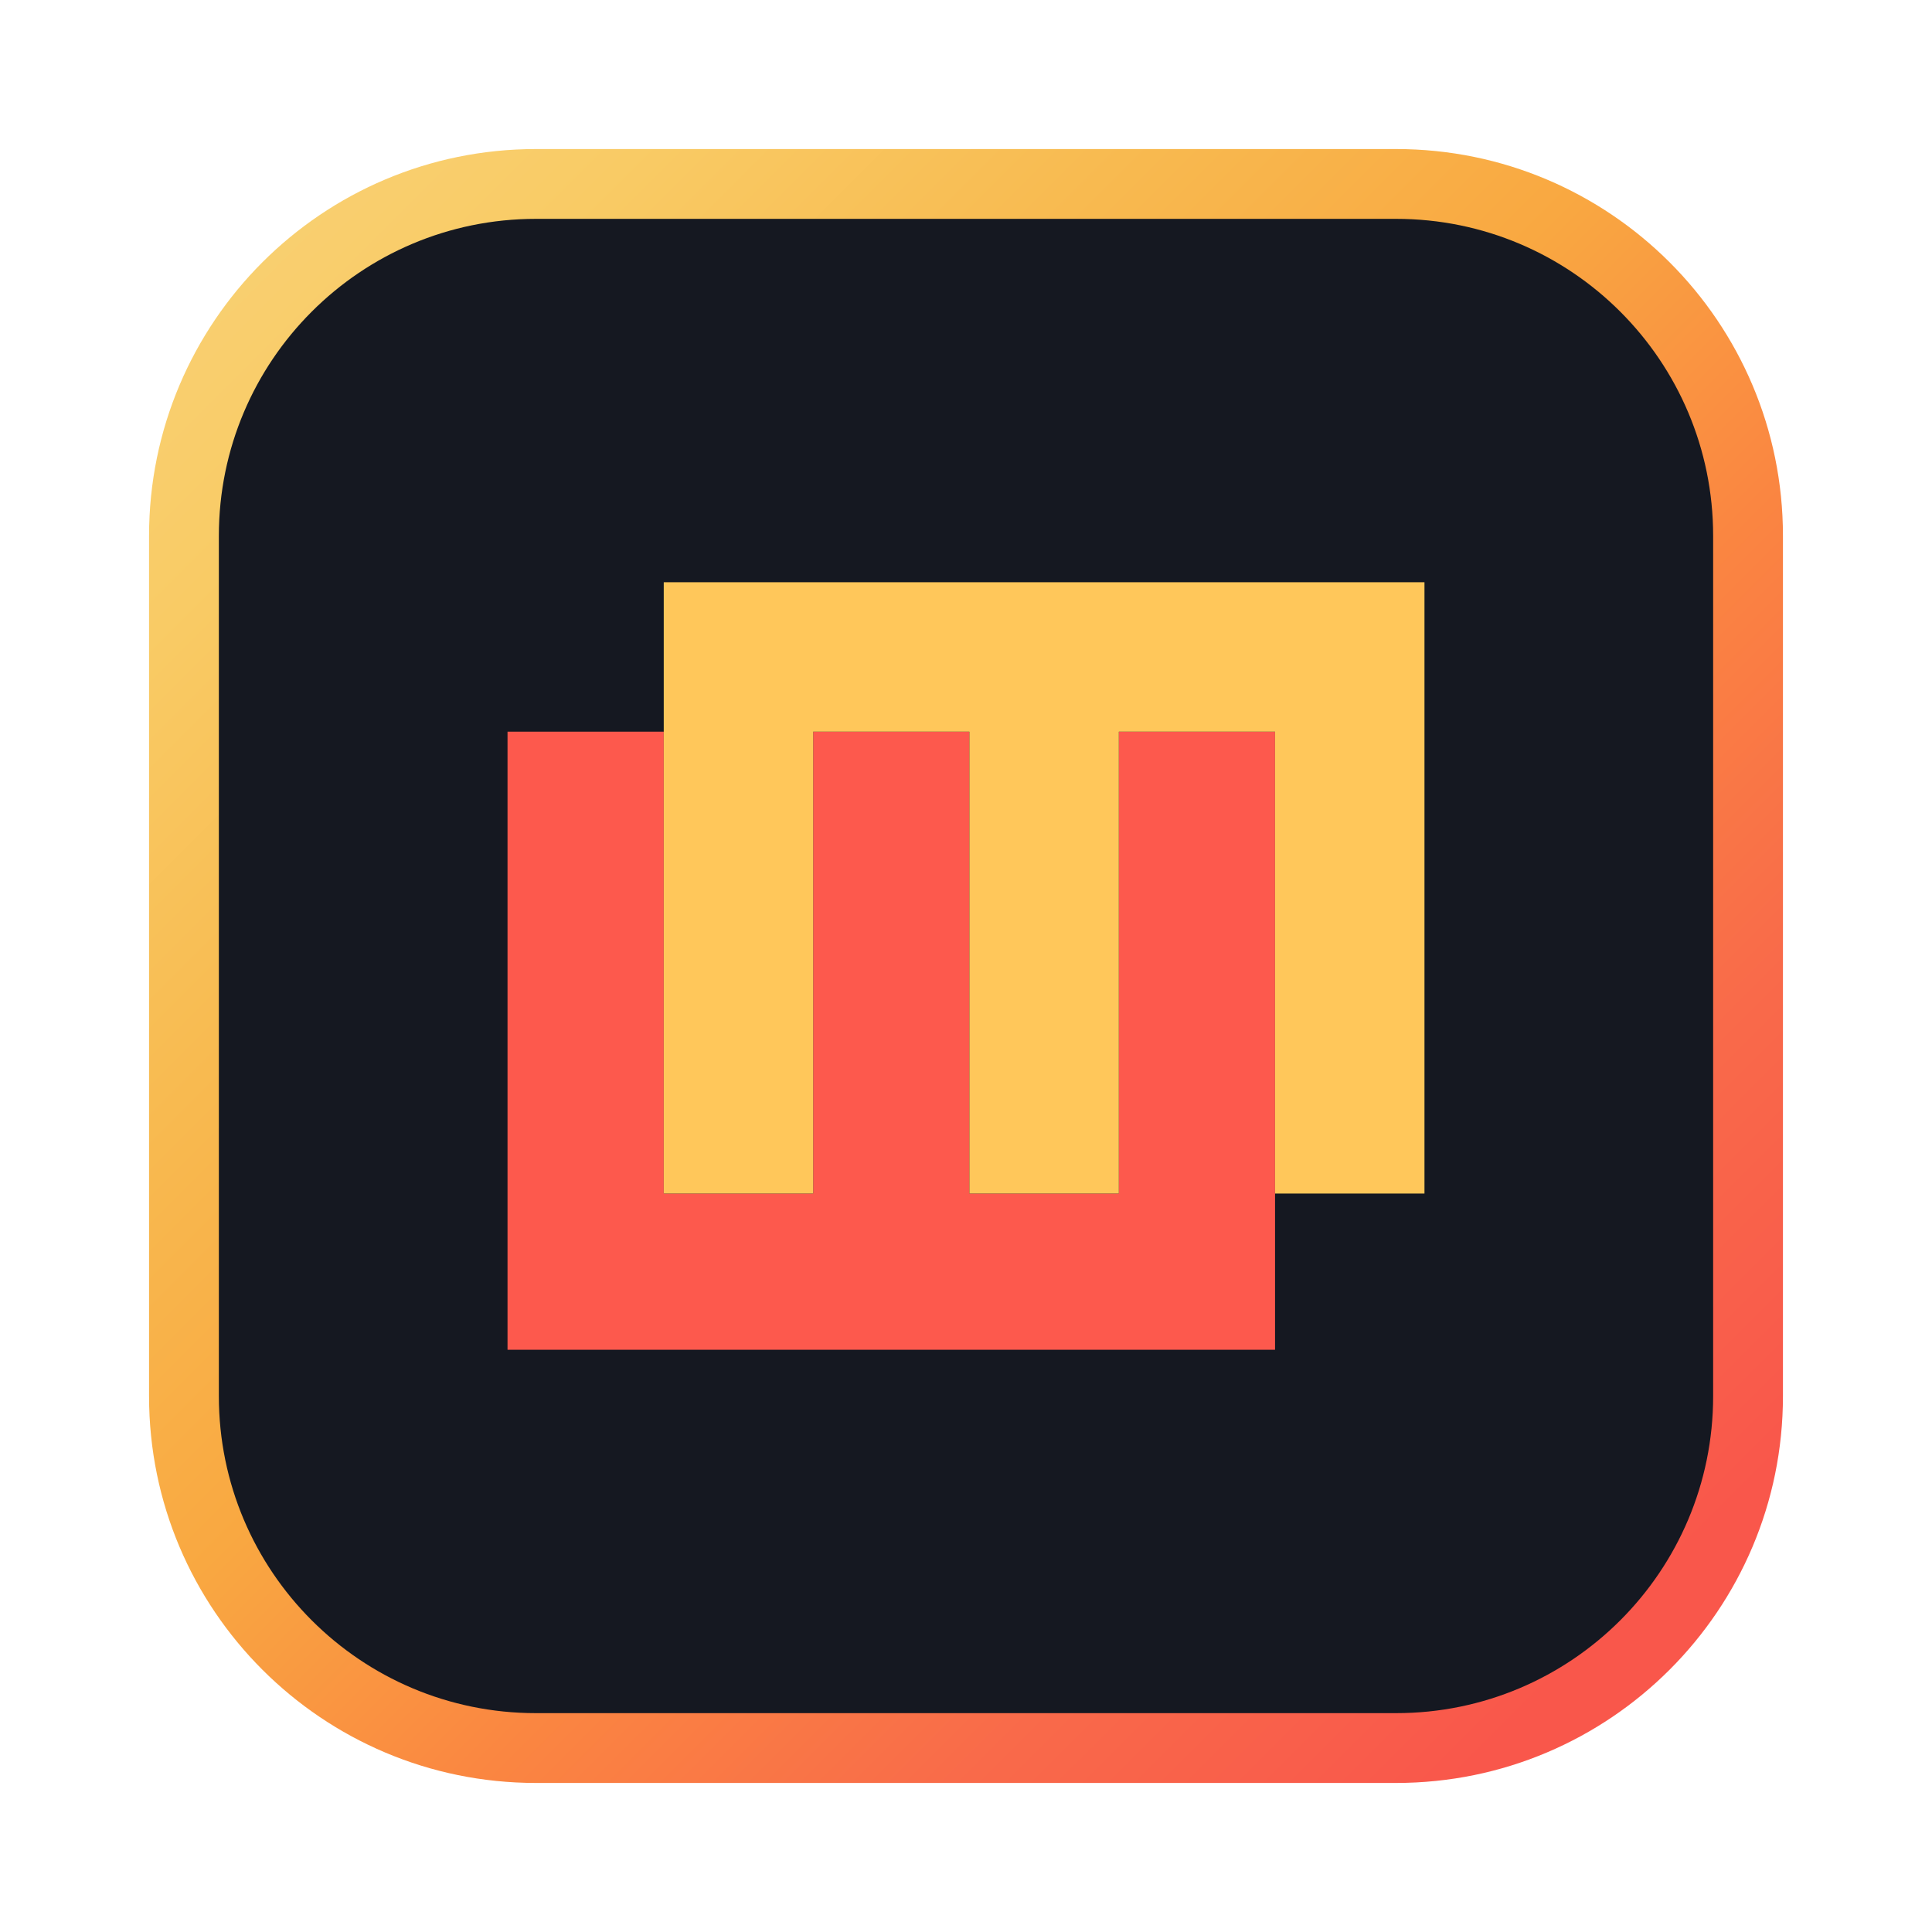
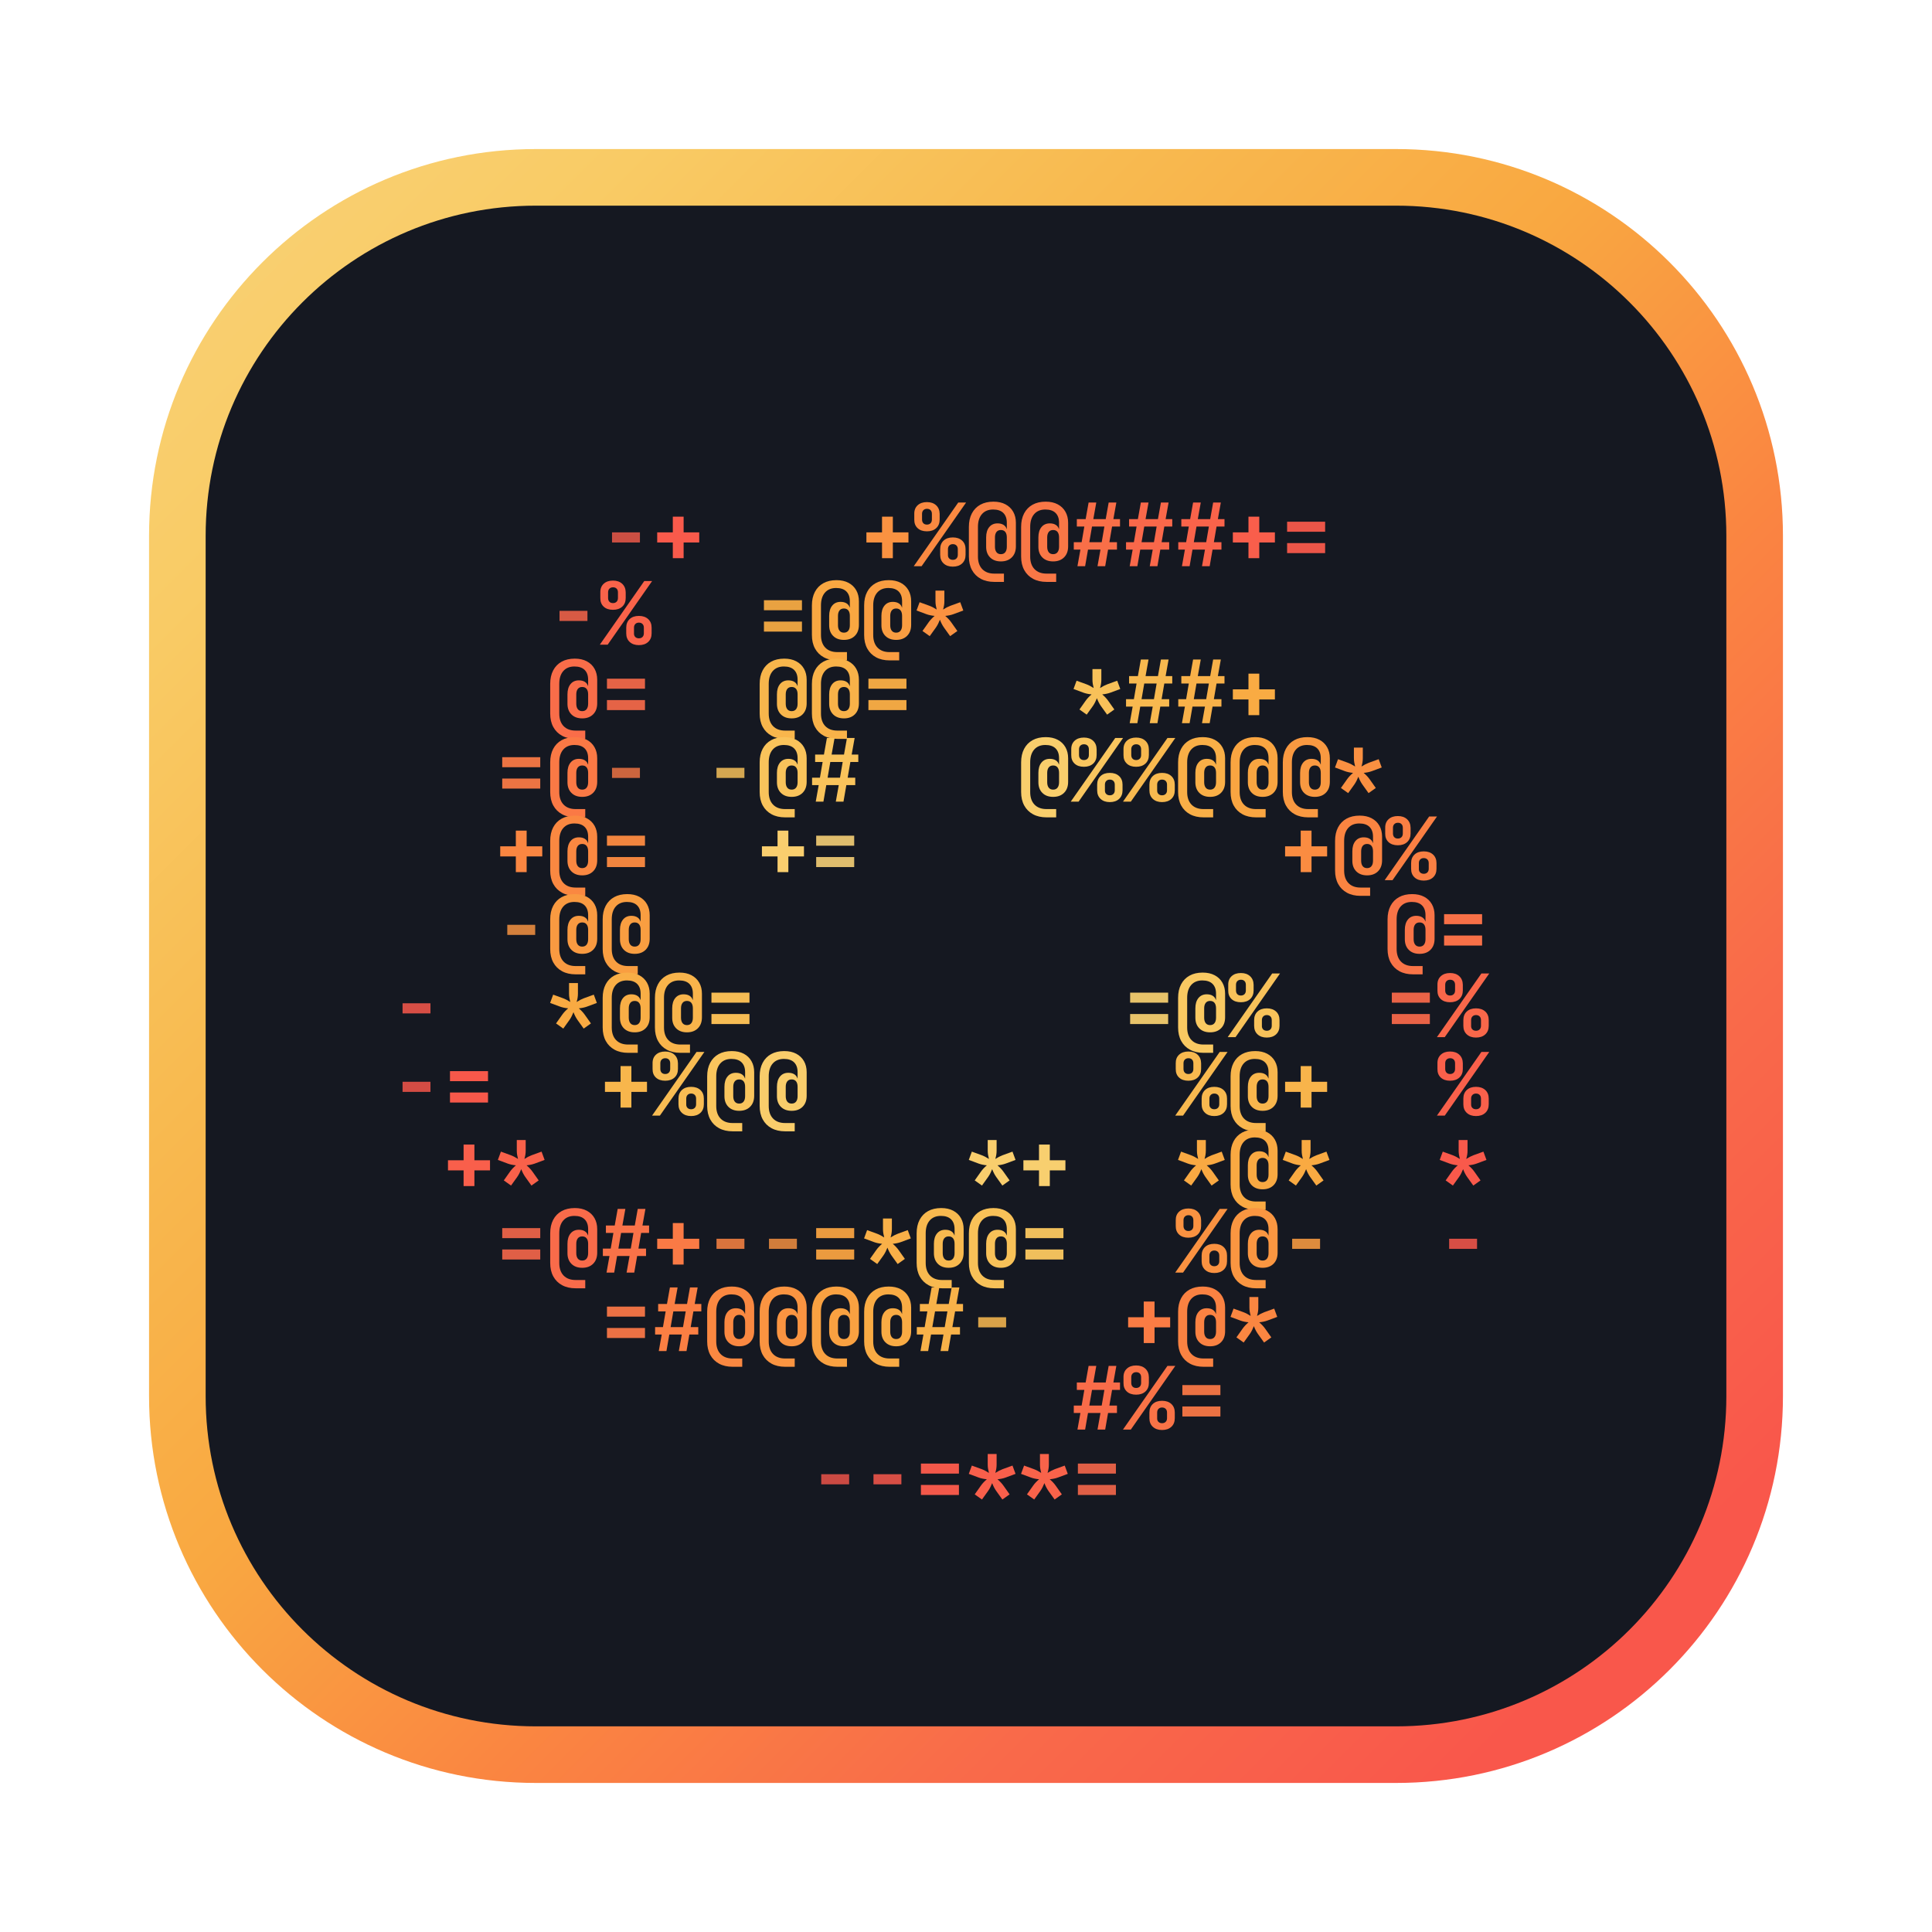
- <svg xmlns="http://www.w3.org/2000/svg" width="1024" height="1024" viewBox="0 0 1024 1024" role="img" aria-labelledby="title">
+ <svg xmlns="http://www.w3.org/2000/svg" viewBox="0 0 1024 1024" width="1024" height="1024" role="img" aria-labelledby="title">
  <defs>
-     <linearGradient id="icon-ring" x1="79" y1="79" x2="945" y2="945" gradientUnits="userSpaceOnUse">
+     <linearGradient id="ring" x1="79" y1="79" x2="945" y2="945" gradientUnits="userSpaceOnUse">
      <stop offset="0" stop-color="#f8d278" />
      <stop offset="0.15" stop-color="#f9cb65" />
      <stop offset="0.3" stop-color="#f8ba50" />
      <stop offset="0.45" stop-color="#f9a841" />
      <stop offset="0.6" stop-color="#fa8641" />
      <stop offset="0.75" stop-color="#f96a4a" />
      <stop offset="0.9" stop-color="#f9574b" />
      <stop offset="1" stop-color="#fa574c" />
    </linearGradient>
+     <path id="c35" transform="scale(0.03556 -0.03556)" d="M77 0 111 190H35V275H125L156 455H70V540H171L205 730H293L259 540H401L435 730H523L489 540H565V455H474L443 275H530V190H428L395 0H307L341 190H198L165 0ZM213 275H355L386 455H244Z" />
+     <path id="c37" transform="scale(0.03556 -0.03556)" d="M151 400Q83 400 44.0 436.5Q5 473 6 535V600Q5 662 44.5 698.5Q84 735 151 735Q217 735 256.5 698.5Q296 662 297 600V535Q297 473 257.5 436.5Q218 400 151 400ZM0 0 510 730H600L90 0ZM151 477Q177 477 192.5 492.5Q208 508 208 535V600Q208 627 193.0 642.5Q178 658 152 658Q126 658 110.5 642.5Q95 627 95 600V535Q95 508 110.0 492.5Q125 477 151 477ZM448 -5Q382 -5 342.5 31.5Q303 68 303 130V195Q303 257 342.0 293.5Q381 330 448 330Q515 330 554.5 293.5Q594 257 594 195V130Q594 68 554.5 31.5Q515 -5 448 -5ZM448 73Q474 73 489.5 88.5Q505 104 505 130V195Q505 222 489.5 237.5Q474 253 448 253Q423 253 407.5 237.5Q392 222 392 195V130Q391 104 406.5 88.5Q422 73 448 73Z" />
+     <path id="c42" transform="scale(0.03556 -0.03556)" d="M183 98 100 157 170 256Q184 276 201.5 294.5Q219 313 239 330Q186 335 145 350L32 392L67 487L180 446Q220 431 263 403Q257 426 253.0 449.5Q249 473 249 499V620H351V499Q351 473 347.0 449.5Q343 426 336 403Q380 431 420 446L533 487L568 392L455 350Q414 335 361 330Q381 313 398.5 294.5Q416 276 430 256L500 157L417 98L346 197Q332 217 320.5 239.5Q309 262 300 286Q291 263 279.5 240.0Q268 217 254 197Z" />
+     <path id="c43" transform="scale(0.03556 -0.03556)" d="M238 92V272H59V388H238V568H362V388H541V272H362V92Z" />
+     <path id="c45" transform="scale(0.03556 -0.03556)" d="M140 272V388H460V272Z" />
+     <path id="c61" transform="scale(0.03556 -0.03556)" d="M82 395V510H518V395ZM82 150V265H518V150Z" />
+     <path id="c64" transform="scale(0.03556 -0.03556)" d="M325 -180Q235 -180 169.5 -144.5Q104 -109 68.5 -44.0Q33 21 33 111V450Q33 540 67.0 605.0Q101 670 164.0 705.0Q227 740 315 740Q395 740 452.5 709.5Q510 679 541.0 624.5Q572 570 572 498V228Q572 148 525.5 101.5Q479 55 400 55Q322 55 276.5 100.5Q231 146 231 223V330Q231 405 266.0 448.0Q301 491 362 491Q403 491 430.0 474.0Q457 457 466 427H468V498Q468 571 428.0 610.5Q388 650 311 650Q229 650 183.0 597.5Q137 545 137 450V111Q137 18 186.5 -33.5Q236 -85 325 -85H435V-180ZM400 138Q433 138 450.5 160.5Q468 183 468 223V330Q468 371 450.5 393.0Q433 415 400 415Q367 415 349.5 392.5Q332 370 332 330V223Q332 183 349.5 160.5Q367 138 400 138Z" />
  </defs>
-   <rect x="79" y="79" width="866" height="866" rx="205" fill="url(#icon-ring)" />
-   <rect x="116" y="116" width="792" height="792" rx="168" fill="#151821" />
-   <g transform="translate(512 512) scale(3.6) translate(-127.5 -129.5)">
-     <path fill="#fd594d" d="M60 95H83V163H105V95H128V163H150V95H173V186H60Z" />
-     <path fill="#ffc75a" d="M83 73H195V163H173V95H150V163H128V95H105V163H83Z" />
+   <rect x="79" y="79" width="866" height="866" rx="205" fill="url(#ring)" />
+   <rect x="109" y="109" width="806" height="806" rx="175" fill="#151821" />
+   <g transform="translate(512 512) scale(1.3) translate(-256 -256)">
+     <use href="#c45" x="106.7" y="93.0" fill="#f95d4b" fill-opacity="0.80" />
+     <use href="#c43" x="128.0" y="93.0" fill="#f95a4b" fill-opacity="1.00" />
+     <use href="#c43" x="213.3" y="93.0" fill="#fa9241" fill-opacity="1.00" />
+     <use href="#c37" x="234.7" y="93.0" fill="#fa8941" fill-opacity="1.00" />
+     <use href="#c64" x="256.0" y="93.0" fill="#fa8043" fill-opacity="1.00" />
+     <use href="#c64" x="277.3" y="93.0" fill="#f97746" fill-opacity="1.00" />
+     <use href="#c35" x="298.7" y="93.0" fill="#f96f48" fill-opacity="1.00" />
+     <use href="#c35" x="320.0" y="93.0" fill="#f9684a" fill-opacity="1.00" />
+     <use href="#c35" x="341.3" y="93.0" fill="#f9634a" fill-opacity="1.00" />
+     <use href="#c43" x="362.7" y="93.0" fill="#f95e4b" fill-opacity="1.00" />
+     <use href="#c61" x="384.0" y="93.0" fill="#f95a4b" fill-opacity="0.94" />
+     <use href="#c45" x="85.3" y="125.0" fill="#f9654a" fill-opacity="0.85" />
+     <use href="#c37" x="106.7" y="125.0" fill="#f9634a" fill-opacity="1.00" />
+     <use href="#c61" x="170.7" y="125.0" fill="#f9ac44" fill-opacity="0.93" />
+     <use href="#c64" x="192.0" y="125.0" fill="#f9a741" fill-opacity="1.00" />
+     <use href="#c64" x="213.3" y="125.0" fill="#f99d41" fill-opacity="1.00" />
+     <use href="#c42" x="234.7" y="125.0" fill="#fa9241" fill-opacity="1.00" />
+     <use href="#c64" x="85.3" y="157.0" fill="#f96d49" fill-opacity="1.00" />
+     <use href="#c61" x="106.7" y="157.0" fill="#f96b4a" fill-opacity="0.91" />
+     <use href="#c64" x="170.7" y="157.0" fill="#f8b64c" fill-opacity="1.00" />
+     <use href="#c64" x="192.0" y="157.0" fill="#f8b249" fill-opacity="1.00" />
+     <use href="#c61" x="213.3" y="157.0" fill="#f9ad45" fill-opacity="0.96" />
+     <use href="#c42" x="298.7" y="157.0" fill="#f8c159" fill-opacity="1.00" />
+     <use href="#c35" x="320.0" y="157.0" fill="#f8b94f" fill-opacity="1.00" />
+     <use href="#c35" x="341.3" y="157.0" fill="#f8b149" fill-opacity="1.00" />
+     <use href="#c43" x="362.7" y="157.0" fill="#f9ab43" fill-opacity="1.00" />
+     <use href="#c61" x="64.0" y="189.0" fill="#fa7a45" fill-opacity="0.94" />
+     <use href="#c64" x="85.3" y="189.0" fill="#fa7945" fill-opacity="1.00" />
+     <use href="#c45" x="106.7" y="189.0" fill="#fa7845" fill-opacity="0.80" />
+     <use href="#c45" x="149.3" y="189.0" fill="#f9c35b" fill-opacity="0.83" />
+     <use href="#c64" x="170.7" y="189.0" fill="#f9c35b" fill-opacity="1.00" />
+     <use href="#c35" x="192.0" y="189.0" fill="#f9c35b" fill-opacity="1.00" />
+     <use href="#c64" x="277.3" y="189.0" fill="#f9ce6c" fill-opacity="1.00" />
+     <use href="#c37" x="298.7" y="189.0" fill="#f9c65f" fill-opacity="1.00" />
+     <use href="#c37" x="320.0" y="189.0" fill="#f8b94f" fill-opacity="1.00" />
+     <use href="#c64" x="341.3" y="189.0" fill="#f9af47" fill-opacity="1.00" />
+     <use href="#c64" x="362.7" y="189.0" fill="#f9a541" fill-opacity="1.00" />
+     <use href="#c64" x="384.0" y="189.0" fill="#f99941" fill-opacity="1.00" />
+     <use href="#c42" x="405.3" y="189.0" fill="#fa9041" fill-opacity="1.00" />
+     <use href="#c43" x="64.0" y="221.0" fill="#fa8641" fill-opacity="1.00" />
+     <use href="#c64" x="85.3" y="221.0" fill="#fa8841" fill-opacity="1.00" />
+     <use href="#c61" x="106.7" y="221.0" fill="#fa8a41" fill-opacity="0.96" />
+     <use href="#c43" x="170.7" y="221.0" fill="#f9ce6e" fill-opacity="1.00" />
+     <use href="#c61" x="192.0" y="221.0" fill="#f8d176" fill-opacity="0.89" />
+     <use href="#c43" x="384.0" y="221.0" fill="#fa8c41" fill-opacity="1.00" />
+     <use href="#c64" x="405.3" y="221.0" fill="#fa8441" fill-opacity="1.00" />
+     <use href="#c37" x="426.7" y="221.0" fill="#fa7f43" fill-opacity="1.00" />
+     <use href="#c45" x="64.0" y="253.0" fill="#fa9541" fill-opacity="0.83" />
+     <use href="#c64" x="85.3" y="253.0" fill="#f99a41" fill-opacity="1.00" />
+     <use href="#c64" x="106.7" y="253.0" fill="#f99e41" fill-opacity="1.00" />
+     <use href="#c64" x="426.7" y="253.0" fill="#f97447" fill-opacity="1.00" />
+     <use href="#c61" x="448.0" y="253.0" fill="#f97148" fill-opacity="0.99" />
+     <use href="#c45" x="21.3" y="285.0" fill="#f9574b" fill-opacity="0.85" />
+     <use href="#c42" x="85.3" y="285.0" fill="#f9aa42" fill-opacity="1.00" />
+     <use href="#c64" x="106.7" y="285.0" fill="#f9ae46" fill-opacity="1.00" />
+     <use href="#c64" x="128.0" y="285.0" fill="#f8b44b" fill-opacity="1.00" />
+     <use href="#c61" x="149.3" y="285.0" fill="#f8be55" fill-opacity="0.99" />
+     <use href="#c61" x="320.0" y="285.0" fill="#f8cf70" fill-opacity="0.93" />
+     <use href="#c64" x="341.3" y="285.0" fill="#f9c962" fill-opacity="1.00" />
+     <use href="#c37" x="362.7" y="285.0" fill="#f8c25a" fill-opacity="1.00" />
+     <use href="#c61" x="426.7" y="285.0" fill="#f9684a" fill-opacity="0.93" />
+     <use href="#c37" x="448.0" y="285.0" fill="#f9674a" fill-opacity="1.00" />
+     <use href="#c45" x="21.3" y="317.0" fill="#f9574b" fill-opacity="0.83" />
+     <use href="#c61" x="42.7" y="317.0" fill="#f9594b" fill-opacity="0.99" />
+     <use href="#c43" x="106.7" y="317.0" fill="#f8b64c" fill-opacity="1.00" />
+     <use href="#c37" x="128.0" y="317.0" fill="#f8bc53" fill-opacity="1.00" />
+     <use href="#c64" x="149.3" y="317.0" fill="#f9c55d" fill-opacity="1.00" />
+     <use href="#c64" x="170.7" y="317.0" fill="#f9cd6b" fill-opacity="1.00" />
+     <use href="#c37" x="341.3" y="317.0" fill="#f8b94f" fill-opacity="1.00" />
+     <use href="#c64" x="362.7" y="317.0" fill="#f8b64d" fill-opacity="1.00" />
+     <use href="#c43" x="384.0" y="317.0" fill="#f8b44b" fill-opacity="1.00" />
+     <use href="#c37" x="448.0" y="317.0" fill="#f9604b" fill-opacity="1.00" />
+     <use href="#c43" x="42.7" y="349.0" fill="#f95f4b" fill-opacity="1.00" />
+     <use href="#c42" x="64.0" y="349.0" fill="#f9614a" fill-opacity="1.00" />
+     <use href="#c42" x="256.0" y="349.0" fill="#f9ce6d" fill-opacity="1.00" />
+     <use href="#c43" x="277.3" y="349.0" fill="#f8cf6f" fill-opacity="1.00" />
+     <use href="#c42" x="341.3" y="349.0" fill="#f9a942" fill-opacity="1.00" />
+     <use href="#c64" x="362.7" y="349.0" fill="#f9a942" fill-opacity="1.00" />
+     <use href="#c42" x="384.0" y="349.0" fill="#f9aa42" fill-opacity="1.00" />
+     <use href="#c42" x="448.0" y="349.0" fill="#f9594b" fill-opacity="1.00" />
+     <use href="#c61" x="64.0" y="381.0" fill="#f9674a" fill-opacity="0.89" />
+     <use href="#c64" x="85.3" y="381.0" fill="#f96b4a" fill-opacity="1.00" />
+     <use href="#c35" x="106.7" y="381.0" fill="#f97248" fill-opacity="1.00" />
+     <use href="#c43" x="128.0" y="381.0" fill="#fa7a45" fill-opacity="1.00" />
+     <use href="#c45" x="149.3" y="381.0" fill="#fa8441" fill-opacity="0.86" />
+     <use href="#c45" x="170.7" y="381.0" fill="#fa9341" fill-opacity="0.82" />
+     <use href="#c61" x="192.0" y="381.0" fill="#f9a441" fill-opacity="0.94" />
+     <use href="#c42" x="213.3" y="381.0" fill="#f9b048" fill-opacity="1.00" />
+     <use href="#c64" x="234.7" y="381.0" fill="#f8b94f" fill-opacity="1.00" />
+     <use href="#c64" x="256.0" y="381.0" fill="#f8c158" fill-opacity="1.00" />
+     <use href="#c61" x="277.3" y="381.0" fill="#f9c65f" fill-opacity="0.96" />
+     <use href="#c37" x="341.3" y="381.0" fill="#fa9241" fill-opacity="1.00" />
+     <use href="#c64" x="362.7" y="381.0" fill="#fa9641" fill-opacity="1.00" />
+     <use href="#c45" x="384.0" y="381.0" fill="#f99a41" fill-opacity="0.88" />
+     <use href="#c45" x="448.0" y="381.0" fill="#f9574b" fill-opacity="0.85" />
+     <use href="#c61" x="106.7" y="413.0" fill="#f97746" fill-opacity="0.94" />
+     <use href="#c35" x="128.0" y="413.0" fill="#fa7f43" fill-opacity="1.00" />
+     <use href="#c64" x="149.3" y="413.0" fill="#fa8841" fill-opacity="1.00" />
+     <use href="#c64" x="170.7" y="413.0" fill="#fa9441" fill-opacity="1.00" />
+     <use href="#c64" x="192.0" y="413.0" fill="#f9a141" fill-opacity="1.00" />
+     <use href="#c64" x="213.3" y="413.0" fill="#f9ab44" fill-opacity="1.00" />
+     <use href="#c35" x="234.7" y="413.0" fill="#f8b249" fill-opacity="1.00" />
+     <use href="#c45" x="256.0" y="413.0" fill="#f8b94f" fill-opacity="0.86" />
+     <use href="#c43" x="320.0" y="413.0" fill="#fa7c44" fill-opacity="1.00" />
+     <use href="#c64" x="341.3" y="413.0" fill="#fa8242" fill-opacity="1.00" />
+     <use href="#c42" x="362.7" y="413.0" fill="#fa8641" fill-opacity="1.00" />
+     <use href="#c35" x="298.7" y="445.0" fill="#f96c49" fill-opacity="1.00" />
+     <use href="#c37" x="320.0" y="445.0" fill="#f97347" fill-opacity="1.00" />
+     <use href="#c61" x="341.3" y="445.0" fill="#fa7845" fill-opacity="0.94" />
+     <use href="#c45" x="192.0" y="477.0" fill="#f9574b" fill-opacity="0.80" />
+     <use href="#c45" x="213.3" y="477.0" fill="#f9574b" fill-opacity="0.85" />
+     <use href="#c61" x="234.7" y="477.0" fill="#f95a4b" fill-opacity="0.97" />
+     <use href="#c42" x="256.0" y="477.0" fill="#f95f4b" fill-opacity="1.00" />
+     <use href="#c42" x="277.3" y="477.0" fill="#f9634a" fill-opacity="1.00" />
+     <use href="#c61" x="298.7" y="477.0" fill="#f9674a" fill-opacity="0.89" />
  </g>
</svg>
